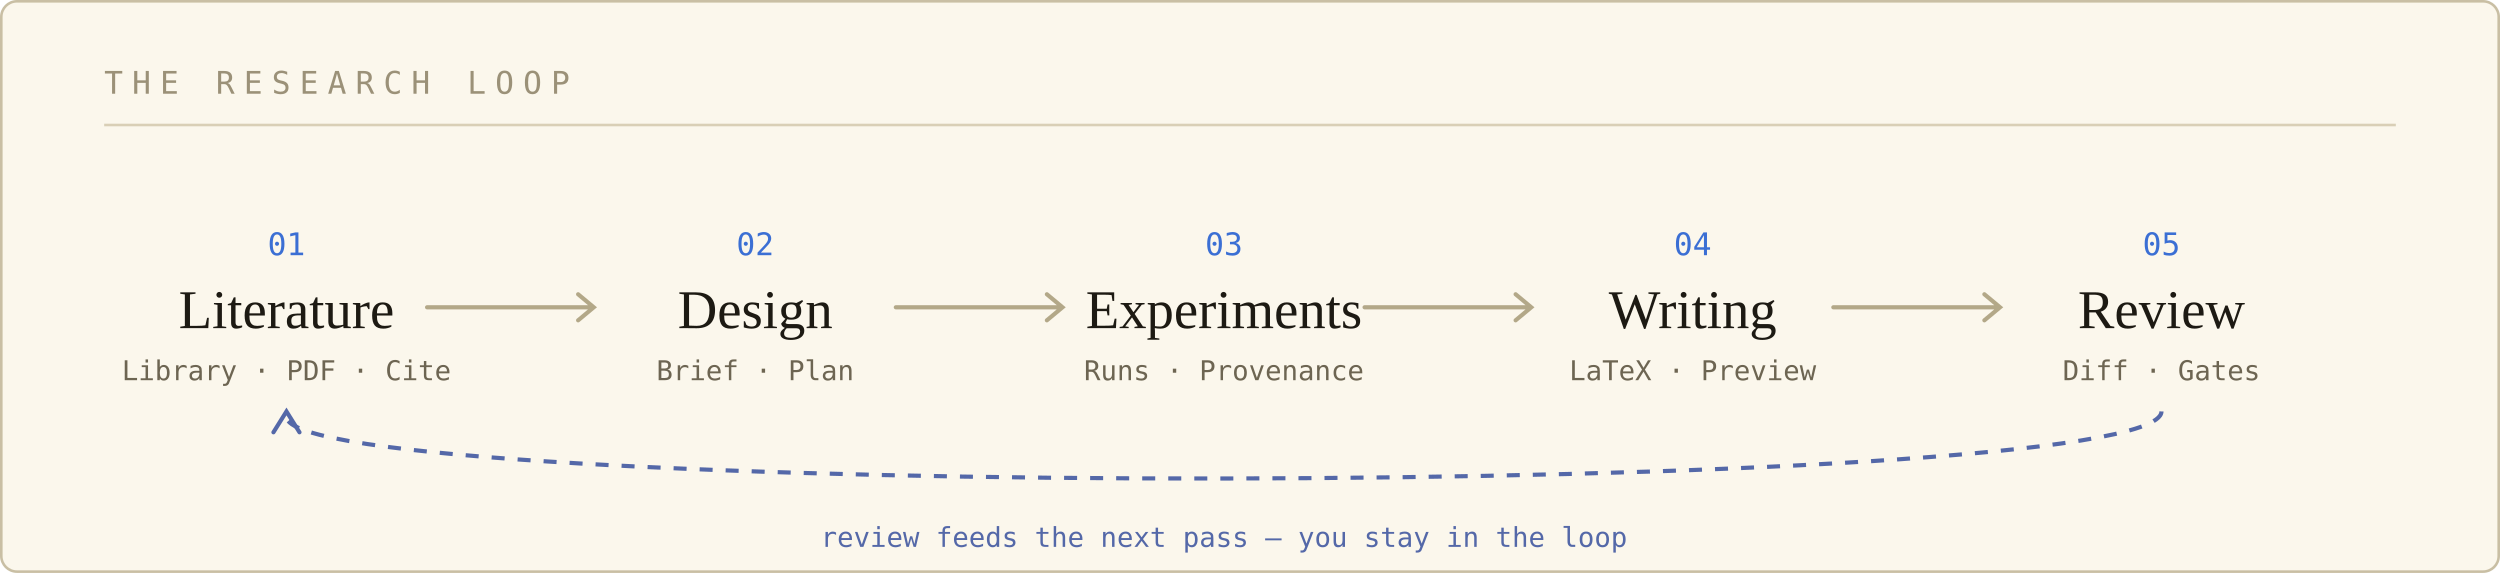
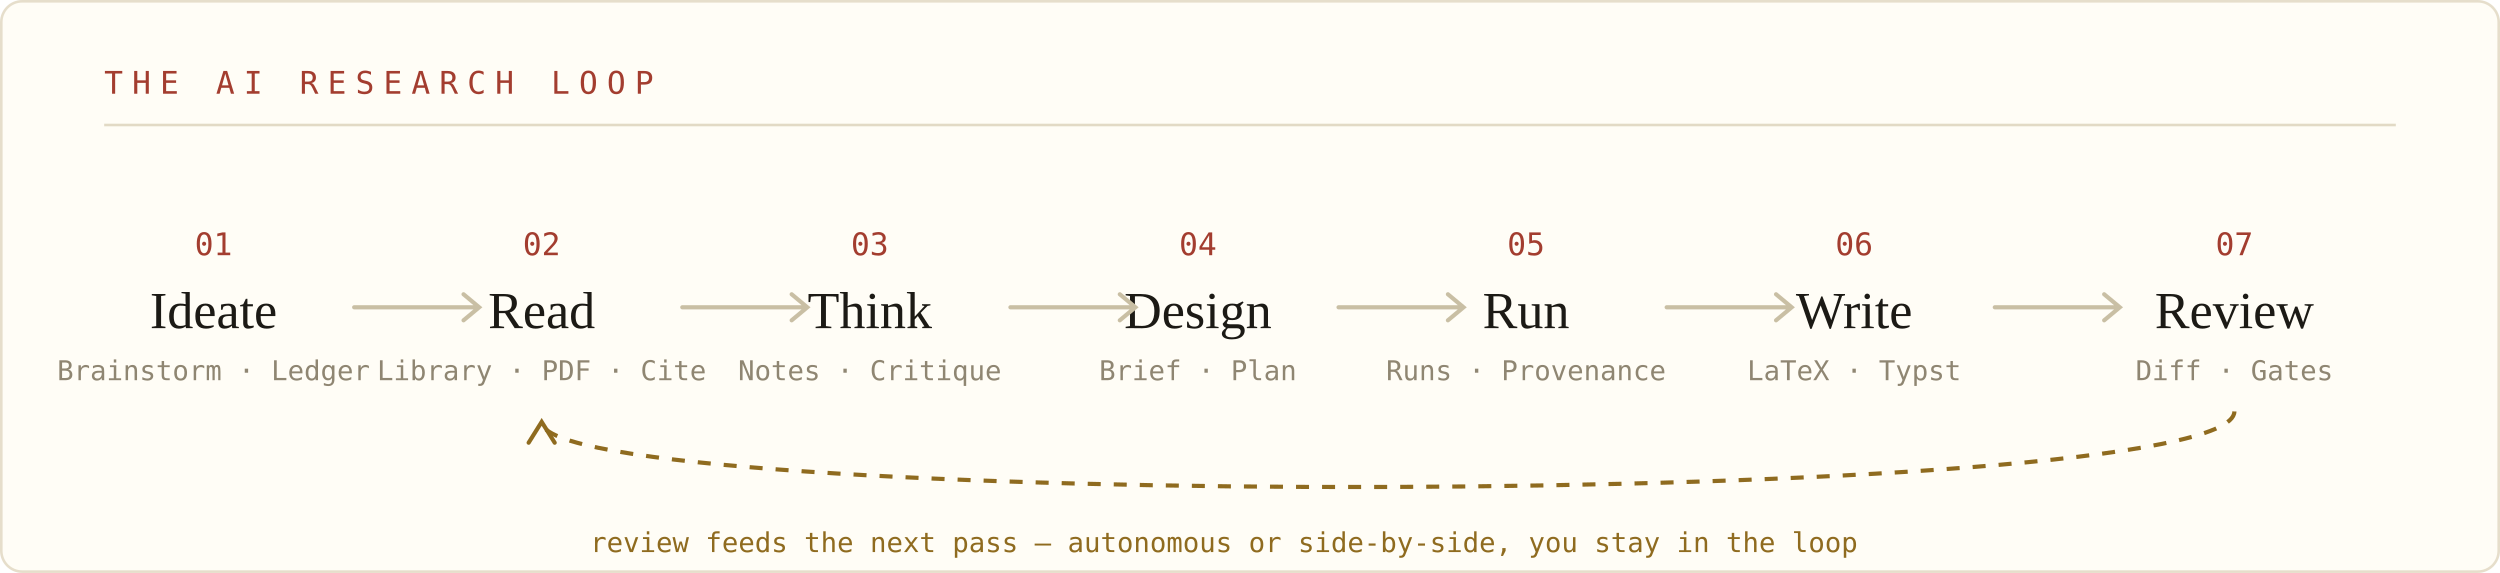
<svg xmlns="http://www.w3.org/2000/svg" width="960" height="220" viewBox="0 0 960 220" fill="none">
-   <rect x="0.5" y="0.5" width="959" height="219" rx="6" fill="#FBF7EC" stroke="#C9BFA4" />
-   <text x="40" y="36" font-family="ui-monospace, 'SF Mono', Menlo, monospace" font-size="12" letter-spacing="3.5" fill="#9B9178">THE RESEARCH LOOP</text>
-   <line x1="40" y1="48" x2="920" y2="48" stroke="#D9CFB6" stroke-width="1" />
+   <rect x="0.5" y="0.5" width="959" height="219" rx="8" fill="#FFFDF6" stroke="#E6DECB" />
+   <text x="40" y="36" font-family="ui-monospace, 'SF Mono', Menlo, monospace" font-size="12" letter-spacing="3.5" fill="#A33D2F">THE AI RESEARCH LOOP</text>
+   <line x1="40" y1="48" x2="920" y2="48" stroke="#E2DAC5" stroke-width="1" />
  <g text-anchor="middle">
-     <text x="110" y="98" font-family="ui-monospace, 'SF Mono', Menlo, monospace" font-size="12" fill="#3B6FD4">01</text>
-     <text x="110" y="126" font-family="Georgia, 'Times New Roman', serif" font-size="21" fill="#1D1A13">Literature</text>
-     <text x="110" y="146" font-family="ui-monospace, 'SF Mono', Menlo, monospace" font-size="10.5" fill="#6D6552">Library · PDF · Cite</text>
-     <text x="290" y="98" font-family="ui-monospace, 'SF Mono', Menlo, monospace" font-size="12" fill="#3B6FD4">02</text>
-     <text x="290" y="126" font-family="Georgia, 'Times New Roman', serif" font-size="21" fill="#1D1A13">Design</text>
-     <text x="290" y="146" font-family="ui-monospace, 'SF Mono', Menlo, monospace" font-size="10.5" fill="#6D6552">Brief · Plan</text>
-     <text x="470" y="98" font-family="ui-monospace, 'SF Mono', Menlo, monospace" font-size="12" fill="#3B6FD4">03</text>
-     <text x="470" y="126" font-family="Georgia, 'Times New Roman', serif" font-size="21" fill="#1D1A13">Experiments</text>
-     <text x="470" y="146" font-family="ui-monospace, 'SF Mono', Menlo, monospace" font-size="10.5" fill="#6D6552">Runs · Provenance</text>
-     <text x="650" y="98" font-family="ui-monospace, 'SF Mono', Menlo, monospace" font-size="12" fill="#3B6FD4">04</text>
-     <text x="650" y="126" font-family="Georgia, 'Times New Roman', serif" font-size="21" fill="#1D1A13">Writing</text>
-     <text x="650" y="146" font-family="ui-monospace, 'SF Mono', Menlo, monospace" font-size="10.5" fill="#6D6552">LaTeX · Preview</text>
-     <text x="830" y="98" font-family="ui-monospace, 'SF Mono', Menlo, monospace" font-size="12" fill="#3B6FD4">05</text>
-     <text x="830" y="126" font-family="Georgia, 'Times New Roman', serif" font-size="21" fill="#1D1A13">Review</text>
-     <text x="830" y="146" font-family="ui-monospace, 'SF Mono', Menlo, monospace" font-size="10.5" fill="#6D6552">Diff · Gates</text>
+     <text x="82" y="98" font-family="ui-monospace, 'SF Mono', Menlo, monospace" font-size="12" fill="#A33D2F">01</text>
+     <text x="82" y="126" font-family="Georgia, 'Times New Roman', serif" font-size="20" fill="#1C1A15">Ideate</text>
+     <text x="82" y="146" font-family="ui-monospace, 'SF Mono', Menlo, monospace" font-size="10.5" fill="#8F8672">Brainstorm · Ledger</text>
+     <text x="208" y="98" font-family="ui-monospace, 'SF Mono', Menlo, monospace" font-size="12" fill="#A33D2F">02</text>
+     <text x="208" y="126" font-family="Georgia, 'Times New Roman', serif" font-size="20" fill="#1C1A15">Read</text>
+     <text x="208" y="146" font-family="ui-monospace, 'SF Mono', Menlo, monospace" font-size="10.5" fill="#8F8672">Library · PDF · Cite</text>
+     <text x="334" y="98" font-family="ui-monospace, 'SF Mono', Menlo, monospace" font-size="12" fill="#A33D2F">03</text>
+     <text x="334" y="126" font-family="Georgia, 'Times New Roman', serif" font-size="20" fill="#1C1A15">Think</text>
+     <text x="334" y="146" font-family="ui-monospace, 'SF Mono', Menlo, monospace" font-size="10.5" fill="#8F8672">Notes · Critique</text>
+     <text x="460" y="98" font-family="ui-monospace, 'SF Mono', Menlo, monospace" font-size="12" fill="#A33D2F">04</text>
+     <text x="460" y="126" font-family="Georgia, 'Times New Roman', serif" font-size="20" fill="#1C1A15">Design</text>
+     <text x="460" y="146" font-family="ui-monospace, 'SF Mono', Menlo, monospace" font-size="10.5" fill="#8F8672">Brief · Plan</text>
+     <text x="586" y="98" font-family="ui-monospace, 'SF Mono', Menlo, monospace" font-size="12" fill="#A33D2F">05</text>
+     <text x="586" y="126" font-family="Georgia, 'Times New Roman', serif" font-size="20" fill="#1C1A15">Run</text>
+     <text x="586" y="146" font-family="ui-monospace, 'SF Mono', Menlo, monospace" font-size="10.5" fill="#8F8672">Runs · Provenance</text>
+     <text x="712" y="98" font-family="ui-monospace, 'SF Mono', Menlo, monospace" font-size="12" fill="#A33D2F">06</text>
+     <text x="712" y="126" font-family="Georgia, 'Times New Roman', serif" font-size="20" fill="#1C1A15">Write</text>
+     <text x="712" y="146" font-family="ui-monospace, 'SF Mono', Menlo, monospace" font-size="10.5" fill="#8F8672">LaTeX · Typst</text>
+     <text x="858" y="98" font-family="ui-monospace, 'SF Mono', Menlo, monospace" font-size="12" fill="#A33D2F">07</text>
+     <text x="858" y="126" font-family="Georgia, 'Times New Roman', serif" font-size="20" fill="#1C1A15">Review</text>
+     <text x="858" y="146" font-family="ui-monospace, 'SF Mono', Menlo, monospace" font-size="10.5" fill="#8F8672">Diff · Gates</text>
  </g>
-   <g stroke="#B3A888" stroke-width="1.6" stroke-linecap="round" fill="none">
-     <path d="M164 118 H228 M222 113 L228 118 L222 123" />
-     <path d="M344 118 H408 M402 113 L408 118 L402 123" />
-     <path d="M524 118 H588 M582 113 L588 118 L582 123" />
-     <path d="M704 118 H768 M762 113 L768 118 L762 123" />
+   <g stroke="#C9BFA4" stroke-width="1.6" stroke-linecap="round" fill="none">
+     <path d="M136 118 H184 M178 113 L184 118 L178 123" />
+     <path d="M262 118 H310 M304 113 L310 118 L304 123" />
+     <path d="M388 118 H436 M430 113 L436 118 L430 123" />
+     <path d="M514 118 H562 M556 113 L562 118 L556 123" />
+     <path d="M640 118 H688 M682 113 L688 118 L682 123" />
+     <path d="M766 118 H814 M808 113 L814 118 L808 123" />
  </g>
-   <path d="M830 158 C 830 192, 110 192, 110 160" stroke="#5468A8" stroke-width="1.6" stroke-dasharray="5 5" fill="none" />
-   <path d="M105 166 L110 158 L115 166" stroke="#5468A8" stroke-width="1.6" stroke-linecap="round" fill="none" />
-   <text x="470" y="210" text-anchor="middle" font-family="ui-monospace, 'SF Mono', Menlo, monospace" font-size="10.5" fill="#5468A8">review feeds the next pass — you stay in the loop</text>
+   <path d="M858 158 C 858 196, 208 196, 208 162" stroke="#8F6B1F" stroke-width="1.6" stroke-dasharray="5 5" fill="none" />
+   <path d="M203 170 L208 162 L213 170" stroke="#8F6B1F" stroke-width="1.6" stroke-linecap="round" fill="none" />
+   <text x="470" y="212" text-anchor="middle" font-family="ui-monospace, 'SF Mono', Menlo, monospace" font-size="10.5" fill="#8F6B1F">review feeds the next pass — autonomous or side-by-side, you stay in the loop</text>
</svg>
